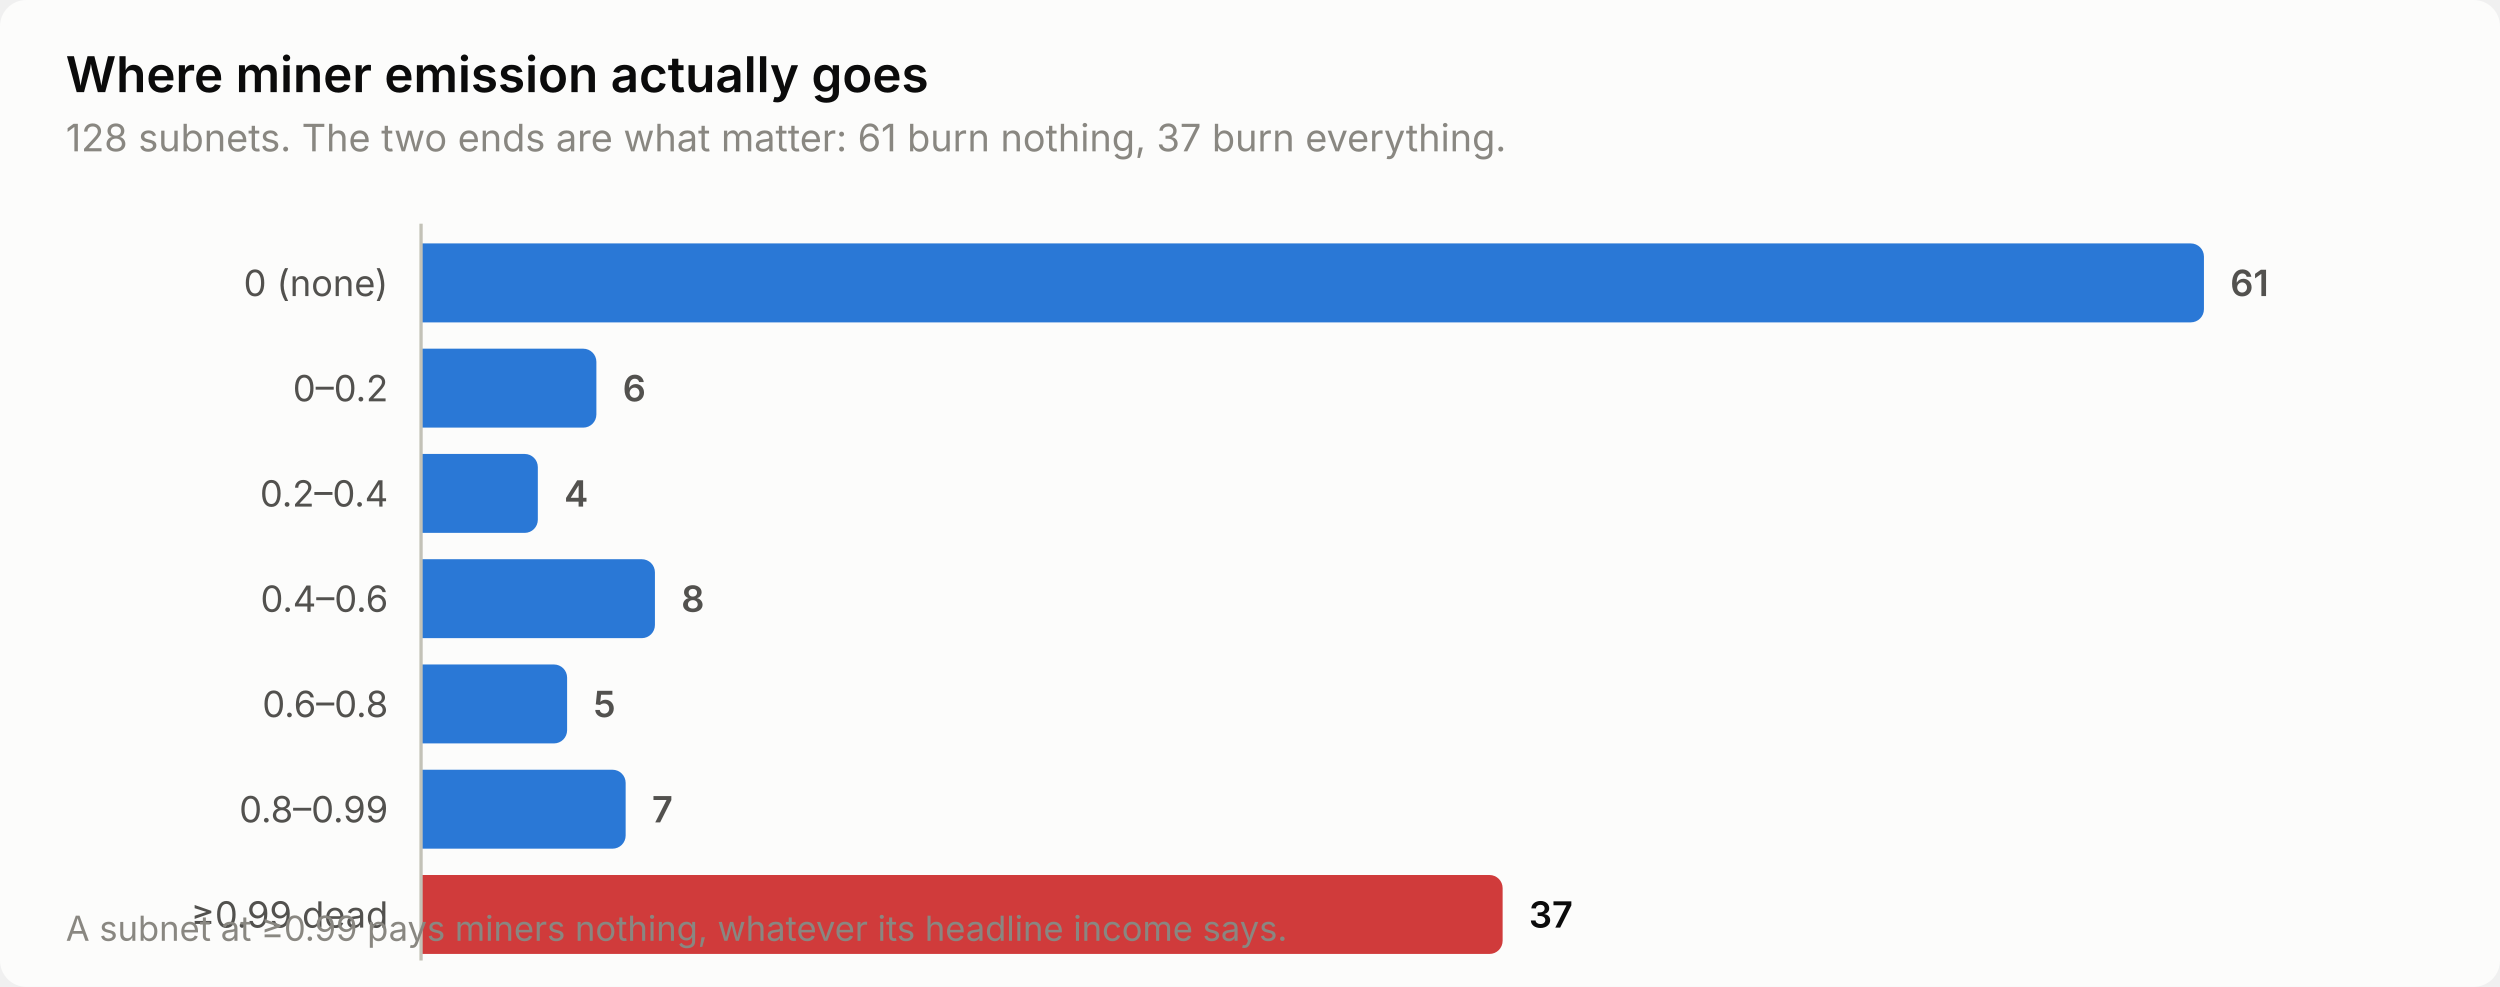
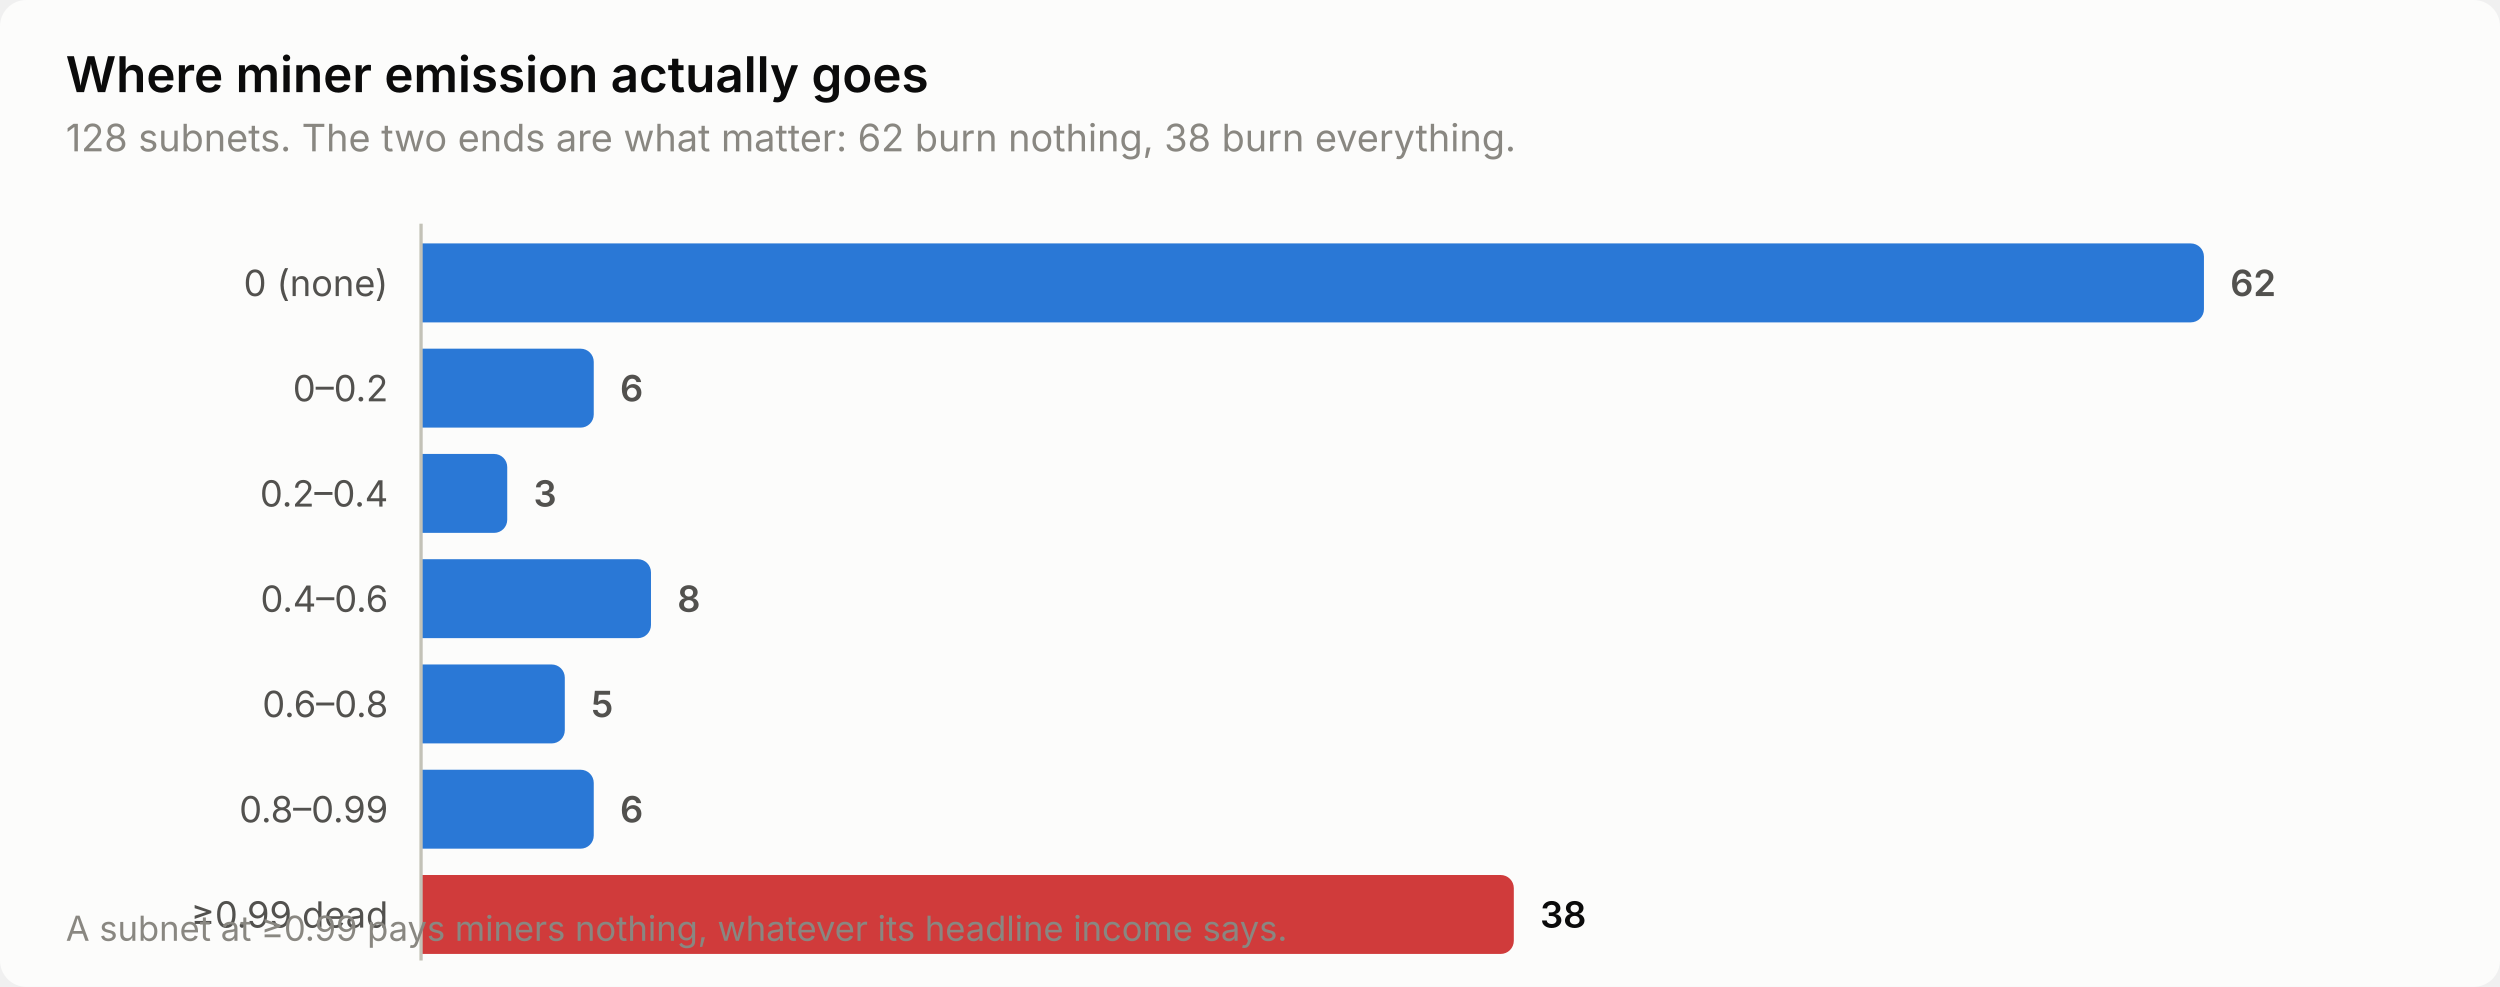
<svg xmlns="http://www.w3.org/2000/svg" width="760" height="300" viewBox="0 0 760 300" role="img" aria-label="Where miner emission actually goes">
  <style>
    text { font-family: system-ui, -apple-system, 'Segoe UI', sans-serif; }
    .t-title { font-size: 15px; font-weight: 600; }
    .t-sub { font-size: 11.5px; }
    .t-lab { font-size: 11px; }
    .t-val { font-size: 11px; font-weight: 600; font-variant-numeric: tabular-nums; }
    .t-tick { font-size: 10.5px; font-variant-numeric: tabular-nums; }

    .surface { fill: #fcfcfb; }
    .ink { fill: #0b0b0b; }
    .ink2 { fill: #52514e; }
    .muted { fill: #898781; }
    .grid { stroke: #e1e0d9; }
    .axis { stroke: #c3c2b7; }
    .accent { fill: #2a78d6; }
    .critical { fill: #d03b3b; }
    .deemph { fill: #d8d7d0; }

    @media (prefers-color-scheme: dark) {
      .surface { fill: #1a1a19; }
      .ink { fill: #ffffff; }
      .ink2 { fill: #c3c2b7; }
      .muted { fill: #898781; }
      .grid { stroke: #2c2c2a; }
      .axis { stroke: #383835; }
      .accent { fill: #3987e5; }
      .deemph { fill: #3a3a37; }
    }
</style>
  <rect class="surface" width="760" height="300" rx="8" />
  <text class="ink t-title" x="20" y="28">Where miner emission actually goes</text>
-   <text class="muted t-sub" x="20" y="46">128 subnets. The two ends are what matter: 61 burn nothing, 37 burn everything.</text>
+   <text class="muted t-sub" x="20" y="46">128 subnets. The two ends are what matter: 62 burn nothing, 38 burn everything.</text>
  <text class="ink2 t-lab" x="118" y="90" text-anchor="end">0 (none)</text>
  <path class="accent" d="M128.0,74.0 H666.0 a4.0,4.0 0 0 1 4.0,4.0 V94.0 a4.0,4.0 0 0 1 -4.0,4.0 H128.0 Z" />
-   <text class="ink2 t-val" x="678.0" y="90">61</text>
+   <text class="ink2 t-val" x="678.0" y="90">62</text>
  <text class="ink2 t-lab" x="118" y="122" text-anchor="end">0–0.2</text>
-   <path class="accent" d="M128.0,106.0 H177.3 a4.0,4.0 0 0 1 4.0,4.0 V126.0 a4.0,4.0 0 0 1 -4.0,4.0 H128.0 Z" />
-   <text class="ink2 t-val" x="189.3" y="122">6</text>
+   <path class="accent" d="M128.0,106.0 H176.5 a4.0,4.0 0 0 1 4.0,4.0 V126.0 a4.0,4.0 0 0 1 -4.0,4.0 H128.0 Z" />
+   <text class="ink2 t-val" x="188.5" y="122">6</text>
  <text class="ink2 t-lab" x="118" y="154" text-anchor="end">0.2–0.4</text>
-   <path class="accent" d="M128.0,138.0 H159.5 a4.0,4.0 0 0 1 4.0,4.0 V158.0 a4.0,4.0 0 0 1 -4.0,4.0 H128.0 Z" />
-   <text class="ink2 t-val" x="171.5" y="154">4</text>
+   <path class="accent" d="M128.0,138.0 H150.2 a4.0,4.0 0 0 1 4.0,4.0 V158.0 a4.0,4.0 0 0 1 -4.0,4.0 H128.0 Z" />
+   <text class="ink2 t-val" x="162.2" y="154">3</text>
  <text class="ink2 t-lab" x="118" y="186" text-anchor="end">0.4–0.6</text>
-   <path class="accent" d="M128.0,170.0 H195.1 a4.0,4.0 0 0 1 4.0,4.0 V190.0 a4.0,4.0 0 0 1 -4.0,4.0 H128.0 Z" />
-   <text class="ink2 t-val" x="207.1" y="186">8</text>
+   <path class="accent" d="M128.0,170.0 H193.9 a4.0,4.0 0 0 1 4.0,4.0 V190.0 a4.0,4.0 0 0 1 -4.0,4.0 H128.0 Z" />
+   <text class="ink2 t-val" x="205.9" y="186">8</text>
  <text class="ink2 t-lab" x="118" y="218" text-anchor="end">0.6–0.8</text>
-   <path class="accent" d="M128.0,202.0 H168.4 a4.0,4.0 0 0 1 4.0,4.0 V222.0 a4.0,4.0 0 0 1 -4.0,4.0 H128.0 Z" />
-   <text class="ink2 t-val" x="180.4" y="218">5</text>
+   <path class="accent" d="M128.0,202.0 H167.7 a4.0,4.0 0 0 1 4.0,4.0 V222.0 a4.0,4.0 0 0 1 -4.0,4.0 H128.0 Z" />
+   <text class="ink2 t-val" x="179.7" y="218">5</text>
  <text class="ink2 t-lab" x="118" y="250" text-anchor="end">0.8–0.99</text>
-   <path class="accent" d="M128.0,234.0 H186.2 a4.0,4.0 0 0 1 4.0,4.0 V254.0 a4.0,4.0 0 0 1 -4.0,4.0 H128.0 Z" />
-   <text class="ink2 t-val" x="198.2" y="250">7</text>
+   <path class="accent" d="M128.0,234.0 H176.5 a4.0,4.0 0 0 1 4.0,4.0 V254.0 a4.0,4.0 0 0 1 -4.0,4.0 H128.0 Z" />
+   <text class="ink2 t-val" x="188.5" y="250">6</text>
  <text class="ink2 t-lab" x="118" y="282" text-anchor="end">≥0.99 dead</text>
-   <path class="critical" d="M128.0,266.0 H452.8 a4.0,4.0 0 0 1 4.0,4.0 V286.0 a4.0,4.0 0 0 1 -4.0,4.0 H128.0 Z" />
-   <text class="ink t-val" x="464.8" y="282">37</text>
+   <path class="critical" d="M128.0,266.0 H456.2 a4.0,4.0 0 0 1 4.0,4.0 V286.0 a4.0,4.0 0 0 1 -4.0,4.0 H128.0 Z" />
+   <text class="ink t-val" x="468.2" y="282">38</text>
  <line class="axis" x1="128" y1="68" x2="128" y2="292" stroke-width="1" />
  <text class="muted t-tick" x="20" y="286">A subnet at ≥0.99 pays miners nothing, whatever its headline income says.</text>
</svg>
